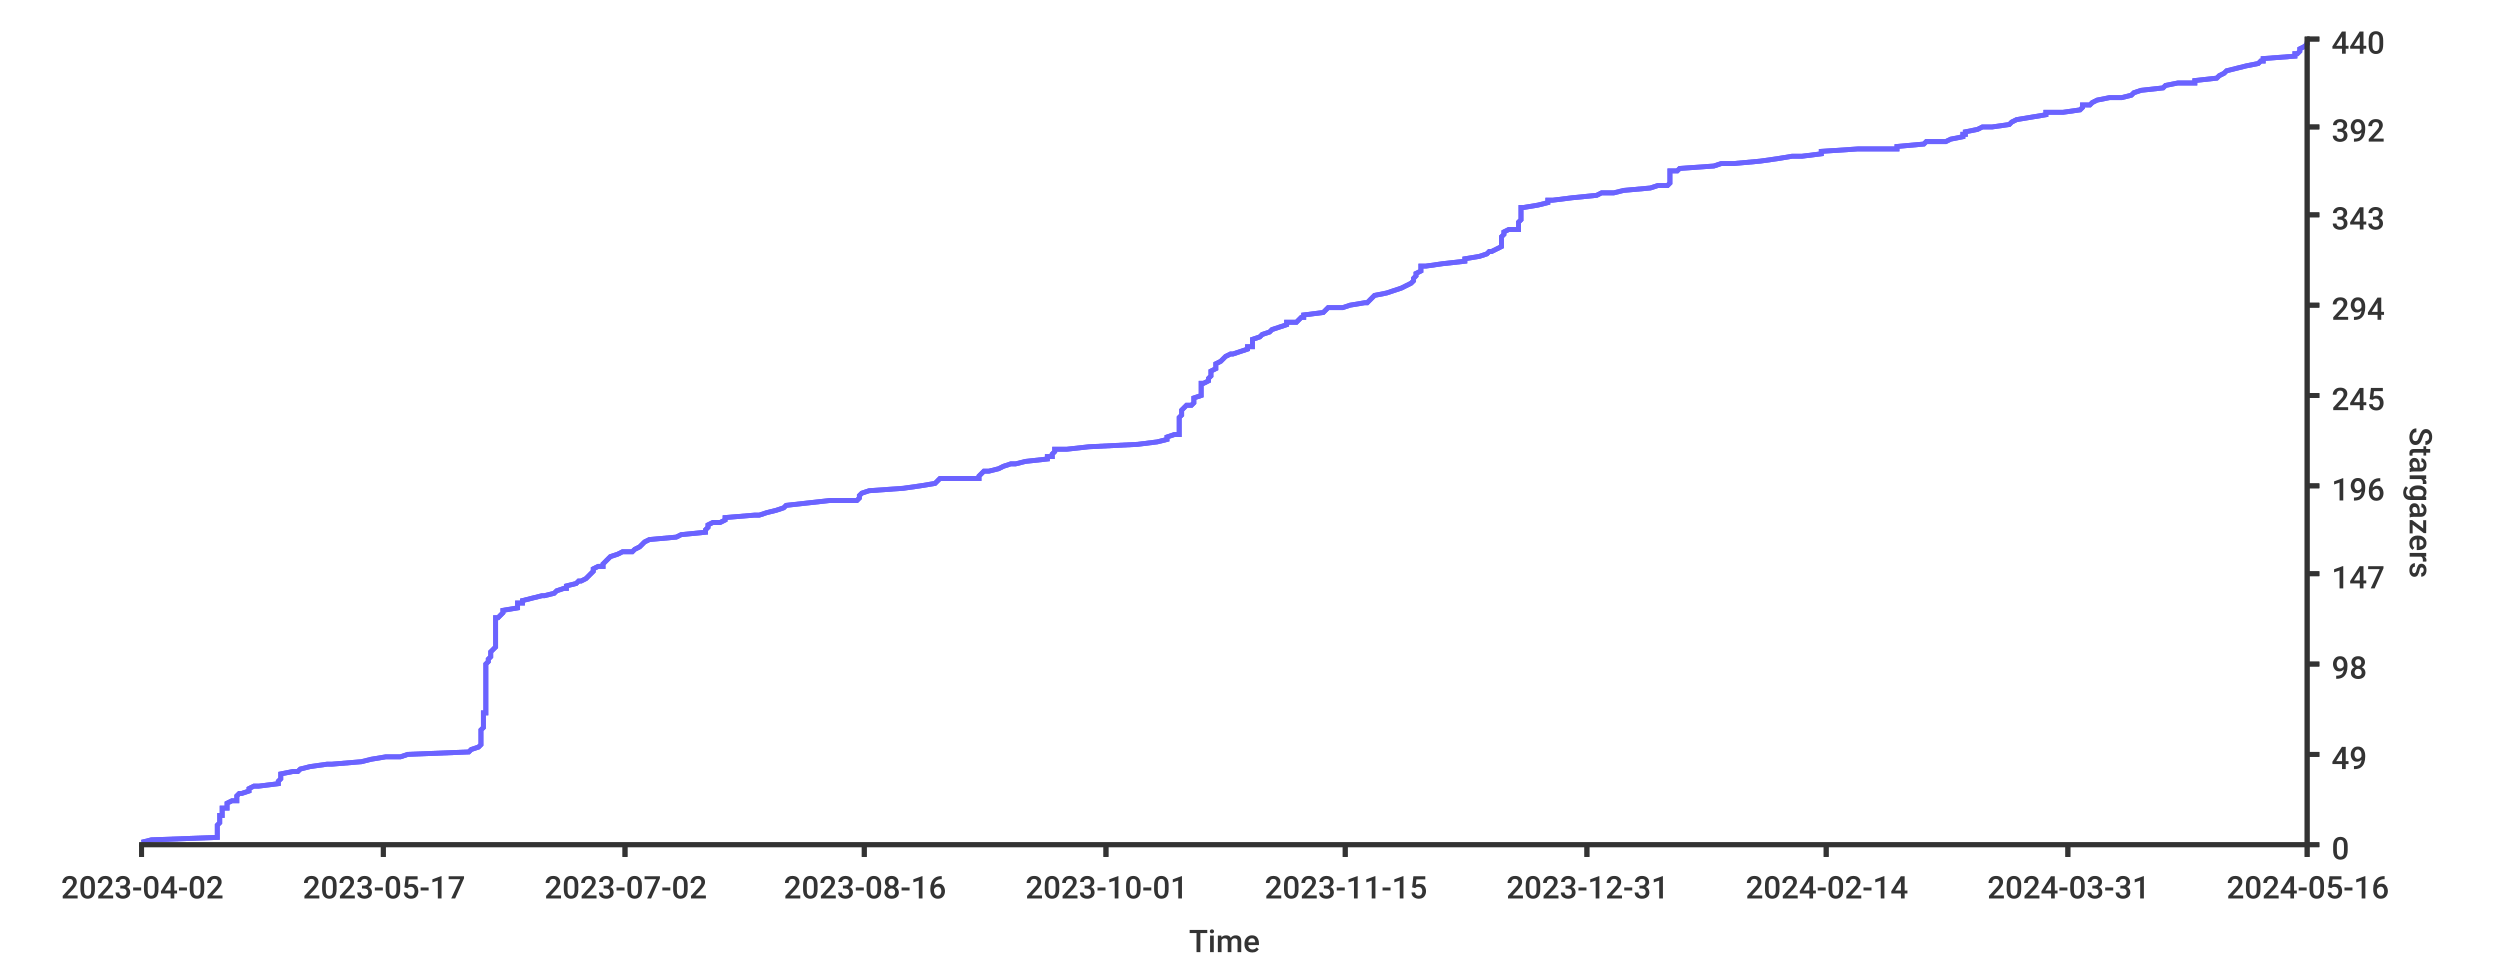
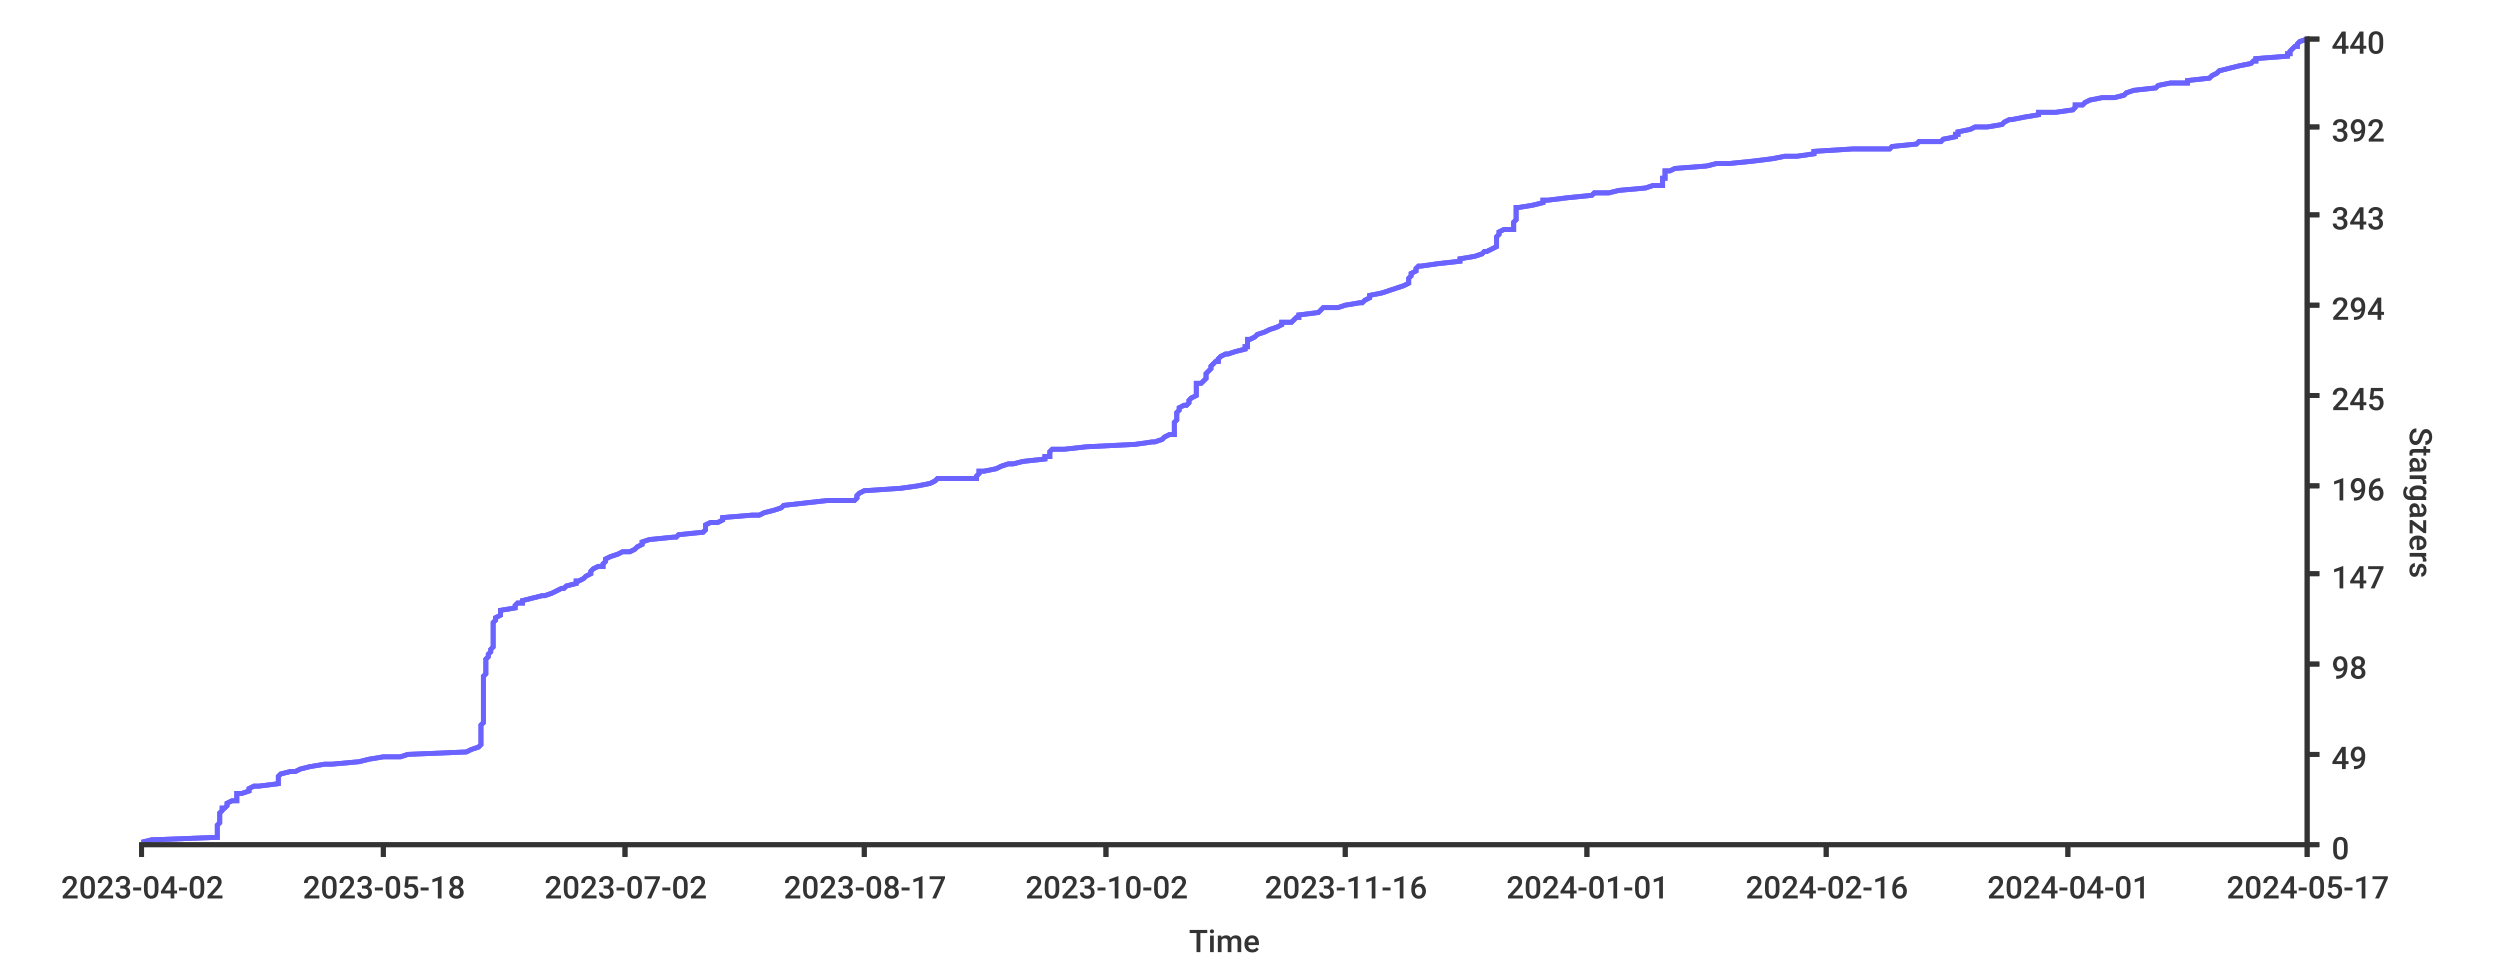
<svg xmlns="http://www.w3.org/2000/svg" width="1024px" height="400px">
  <style type="text/css">
path { fill: none; stroke: rgb(51,51,51); }
path.series { stroke: #6b63ff; }
rect.background { fill: rgb(255,255,255); stroke: none; }

text {
	stroke-width: 0;
	stroke: none;
	fill: rgba(51,51,51,1.0);
	font-size: 12.8px;
	font-family: 'Roboto Medium', sans-serif;
}
</style>
  <rect x="0" y="0" width="1024px" height="400px" class="background" rx="8" />
-   <rect x="0" y="0" width="1024px" height="400px" class="background" rx="8" />
-   <path stroke-width="2" class="series" d="M 58 345 L 62 344 L 89 343 L 89 343 L 89 342 L 89 341 L 89 340 L 89 340 L 89 339 L 89 338 L 90 337 L 90 337 L 90 336 L 90 335 L 90 334 L 91 334 L 91 333 L 91 332 L 91 331 L 93 331 L 93 330 L 93 329 L 95 328 L 97 328 L 97 327 L 97 326 L 98 325 L 99 325 L 102 324 L 102 323 L 104 322 L 106 322 L 114 321 L 114 320 L 115 319 L 115 319 L 115 318 L 115 317 L 120 316 L 122 316 L 123 315 L 127 314 L 134 313 L 136 313 L 148 312 L 152 311 L 158 310 L 164 310 L 167 309 L 192 308 L 193 307 L 193 307 L 196 306 L 197 305 L 197 304 L 197 304 L 197 303 L 197 302 L 197 301 L 197 301 L 197 300 L 197 299 L 198 298 L 198 298 L 198 297 L 198 296 L 198 295 L 198 295 L 198 294 L 198 293 L 198 292 L 199 292 L 199 291 L 199 290 L 199 289 L 199 289 L 199 288 L 199 287 L 199 286 L 199 286 L 199 285 L 199 284 L 199 283 L 199 283 L 199 282 L 199 281 L 199 280 L 199 280 L 199 279 L 199 278 L 199 277 L 199 277 L 199 276 L 199 275 L 199 274 L 199 274 L 199 273 L 199 272 L 200 271 L 200 271 L 200 270 L 201 269 L 201 268 L 201 268 L 201 267 L 202 266 L 203 265 L 203 265 L 203 264 L 203 263 L 203 262 L 203 262 L 203 261 L 203 260 L 203 259 L 203 259 L 203 258 L 203 257 L 203 256 L 203 256 L 203 255 L 203 254 L 203 253 L 204 253 L 205 252 L 206 251 L 206 250 L 206 250 L 212 249 L 212 248 L 212 247 L 214 247 L 214 246 L 218 245 L 222 244 L 223 244 L 227 243 L 228 242 L 231 241 L 232 241 L 232 240 L 236 239 L 237 238 L 238 238 L 240 237 L 241 236 L 242 235 L 242 235 L 243 234 L 243 233 L 245 232 L 247 232 L 247 231 L 248 230 L 249 229 L 249 229 L 250 228 L 253 227 L 255 226 L 259 226 L 260 225 L 262 224 L 263 223 L 263 223 L 264 222 L 266 221 L 277 220 L 277 220 L 279 219 L 289 218 L 289 217 L 289 217 L 290 216 L 290 215 L 292 214 L 295 214 L 297 213 L 297 212 L 309 211 L 311 211 L 314 210 L 318 209 L 321 208 L 321 208 L 322 207 L 331 206 L 340 205 L 351 205 L 352 204 L 352 203 L 353 202 L 353 202 L 356 201 L 370 200 L 377 199 L 377 199 L 383 198 L 384 197 L 385 196 L 401 196 L 401 195 L 402 194 L 403 193 L 405 193 L 409 192 L 411 191 L 414 190 L 416 190 L 420 189 L 429 188 L 429 187 L 431 187 L 431 186 L 432 185 L 432 184 L 437 184 L 446 183 L 466 182 L 474 181 L 474 181 L 478 180 L 478 179 L 481 178 L 483 178 L 483 177 L 483 176 L 483 175 L 483 175 L 483 174 L 483 173 L 483 172 L 483 172 L 483 171 L 484 170 L 484 169 L 484 169 L 484 168 L 485 167 L 486 166 L 488 166 L 489 165 L 489 164 L 489 163 L 489 163 L 492 162 L 492 161 L 492 160 L 492 160 L 492 159 L 492 158 L 492 157 L 493 157 L 495 156 L 495 155 L 496 154 L 496 154 L 496 153 L 496 152 L 498 151 L 498 151 L 498 150 L 498 149 L 500 148 L 500 148 L 501 147 L 502 146 L 504 145 L 505 145 L 508 144 L 511 143 L 511 142 L 513 142 L 513 141 L 513 140 L 513 139 L 513 139 L 516 138 L 517 137 L 520 136 L 520 136 L 521 135 L 524 134 L 527 133 L 527 132 L 531 132 L 532 131 L 533 130 L 534 130 L 534 129 L 542 128 L 543 127 L 544 126 L 550 126 L 553 125 L 559 124 L 560 124 L 561 123 L 562 122 L 563 121 L 563 121 L 568 120 L 571 119 L 574 118 L 574 118 L 576 117 L 578 116 L 579 115 L 579 115 L 579 114 L 580 113 L 580 112 L 580 112 L 582 111 L 582 110 L 582 109 L 584 109 L 591 108 L 600 107 L 600 106 L 600 106 L 606 105 L 609 104 L 610 103 L 611 103 L 613 102 L 615 101 L 615 100 L 615 100 L 615 99 L 615 98 L 615 97 L 615 97 L 616 96 L 616 95 L 618 94 L 622 94 L 622 93 L 622 92 L 622 91 L 622 91 L 623 90 L 623 89 L 623 88 L 623 88 L 623 87 L 623 86 L 623 85 L 624 85 L 630 84 L 634 83 L 634 82 L 636 82 L 644 81 L 654 80 L 656 79 L 661 79 L 665 78 L 676 77 L 679 76 L 683 76 L 684 75 L 684 74 L 684 73 L 684 73 L 684 72 L 684 71 L 684 70 L 687 70 L 688 69 L 702 68 L 705 67 L 710 67 L 721 66 L 728 65 L 734 64 L 738 64 L 746 63 L 746 62 L 761 61 L 777 61 L 777 60 L 788 59 L 789 58 L 797 58 L 799 57 L 804 56 L 804 55 L 805 55 L 805 54 L 810 53 L 812 52 L 816 52 L 823 51 L 824 50 L 826 49 L 826 49 L 832 48 L 838 47 L 838 46 L 845 46 L 852 45 L 853 44 L 853 43 L 856 43 L 857 42 L 859 41 L 864 40 L 869 40 L 873 39 L 874 38 L 877 37 L 877 37 L 886 36 L 887 35 L 892 34 L 899 34 L 899 33 L 908 32 L 909 31 L 909 31 L 911 30 L 912 29 L 916 28 L 916 28 L 920 27 L 925 26 L 926 25 L 927 25 L 927 24 L 940 23 L 940 22 L 941 22 L 942 21 L 942 20 L 944 19 L 944 19 L 945 18 L 945 17" />
-   <path d="M 58 345 L 62 344 L 89 343 L 89 343 L 89 342 L 89 341 L 89 340 L 89 340 L 89 339 L 89 338 L 90 337 L 90 337 L 90 336 L 90 335 L 90 334 L 91 334 L 91 333 L 91 332 L 91 331 L 93 331 L 93 330 L 93 329 L 95 328 L 97 328 L 97 327 L 97 326 L 98 325 L 99 325 L 102 324 L 102 323 L 104 322 L 106 322 L 114 321 L 114 320 L 115 319 L 115 319 L 115 318 L 115 317 L 120 316 L 122 316 L 123 315 L 127 314 L 134 313 L 136 313 L 148 312 L 152 311 L 158 310 L 164 310 L 167 309 L 192 308 L 193 307 L 193 307 L 196 306 L 197 305 L 197 304 L 197 304 L 197 303 L 197 302 L 197 301 L 197 301 L 197 300 L 197 299 L 198 298 L 198 298 L 198 297 L 198 296 L 198 295 L 198 295 L 198 294 L 198 293 L 198 292 L 199 292 L 199 291 L 199 290 L 199 289 L 199 289 L 199 288 L 199 287 L 199 286 L 199 286 L 199 285 L 199 284 L 199 283 L 199 283 L 199 282 L 199 281 L 199 280 L 199 280 L 199 279 L 199 278 L 199 277 L 199 277 L 199 276 L 199 275 L 199 274 L 199 274 L 199 273 L 199 272 L 200 271 L 200 271 L 200 270 L 201 269 L 201 268 L 201 268 L 201 267 L 202 266 L 203 265 L 203 265 L 203 264 L 203 263 L 203 262 L 203 262 L 203 261 L 203 260 L 203 259 L 203 259 L 203 258 L 203 257 L 203 256 L 203 256 L 203 255 L 203 254 L 203 253 L 204 253 L 205 252 L 206 251 L 206 250 L 206 250 L 212 249 L 212 248 L 212 247 L 214 247 L 214 246 L 218 245 L 222 244 L 223 244 L 227 243 L 228 242 L 231 241 L 232 241 L 232 240 L 236 239 L 237 238 L 238 238 L 240 237 L 241 236 L 242 235 L 242 235 L 243 234 L 243 233 L 245 232 L 247 232 L 247 231 L 248 230 L 249 229 L 249 229 L 250 228 L 253 227 L 255 226 L 259 226 L 260 225 L 262 224 L 263 223 L 263 223 L 264 222 L 266 221 L 277 220 L 277 220 L 279 219 L 289 218 L 289 217 L 289 217 L 290 216 L 290 215 L 292 214 L 295 214 L 297 213 L 297 212 L 309 211 L 311 211 L 314 210 L 318 209 L 321 208 L 321 208 L 322 207 L 331 206 L 340 205 L 351 205 L 352 204 L 352 203 L 353 202 L 353 202 L 356 201 L 370 200 L 377 199 L 377 199 L 383 198 L 384 197 L 385 196 L 401 196 L 401 195 L 402 194 L 403 193 L 405 193 L 409 192 L 411 191 L 414 190 L 416 190 L 420 189 L 429 188 L 429 187 L 431 187 L 431 186 L 432 185 L 432 184 L 437 184 L 446 183 L 466 182 L 474 181 L 474 181 L 478 180 L 478 179 L 481 178 L 483 178 L 483 177 L 483 176 L 483 175 L 483 175 L 483 174 L 483 173 L 483 172 L 483 172 L 483 171 L 484 170 L 484 169 L 484 169 L 484 168 L 485 167 L 486 166 L 488 166 L 489 165 L 489 164 L 489 163 L 489 163 L 492 162 L 492 161 L 492 160 L 492 160 L 492 159 L 492 158 L 492 157 L 493 157 L 495 156 L 495 155 L 496 154 L 496 154 L 496 153 L 496 152 L 498 151 L 498 151 L 498 150 L 498 149 L 500 148 L 500 148 L 501 147 L 502 146 L 504 145 L 505 145 L 508 144 L 511 143 L 511 142 L 513 142 L 513 141 L 513 140 L 513 139 L 513 139 L 516 138 L 517 137 L 520 136 L 520 136 L 521 135 L 524 134 L 527 133 L 527 132 L 531 132 L 532 131 L 533 130 L 534 130 L 534 129 L 542 128 L 543 127 L 544 126 L 550 126 L 553 125 L 559 124 L 560 124 L 561 123 L 562 122 L 563 121 L 563 121 L 568 120 L 571 119 L 574 118 L 574 118 L 576 117 L 578 116 L 579 115 L 579 115 L 579 114 L 580 113 L 580 112 L 580 112 L 582 111 L 582 110 L 582 109 L 584 109 L 591 108 L 600 107 L 600 106 L 600 106 L 606 105 L 609 104 L 610 103 L 611 103 L 613 102 L 615 101 L 615 100 L 615 100 L 615 99 L 615 98 L 615 97 L 615 97 L 616 96 L 616 95 L 618 94 L 622 94 L 622 93 L 622 92 L 622 91 L 622 91 L 623 90 L 623 89 L 623 88 L 623 88 L 623 87 L 623 86 L 623 85 L 624 85 L 630 84 L 634 83 L 634 82 L 636 82 L 644 81 L 654 80 L 656 79 L 661 79 L 665 78 L 676 77 L 679 76 L 683 76 L 684 75 L 684 74 L 684 73 L 684 73 L 684 72 L 684 71 L 684 70 L 687 70 L 688 69 L 702 68 L 705 67 L 710 67 L 721 66 L 728 65 L 734 64 L 738 64 L 746 63 L 746 62 L 761 61 L 777 61 L 777 60 L 788 59 L 789 58 L 797 58 L 799 57 L 804 56 L 804 55 L 805 55 L 805 54 L 810 53 L 812 52 L 816 52 L 823 51 L 824 50 L 826 49 L 826 49 L 832 48 L 838 47 L 838 46 L 845 46 L 852 45 L 853 44 L 853 43 L 856 43 L 857 42 L 859 41 L 864 40 L 869 40 L 873 39 L 874 38 L 877 37 L 877 37 L 886 36 L 887 35 L 892 34 L 899 34 L 899 33 L 908 32 L 909 31 L 909 31 L 911 30 L 912 29 L 916 28 L 916 28 L 920 27 L 925 26 L 926 25 L 927 25 L 927 24 L 940 23 L 940 22 L 941 22 L 942 21 L 942 20 L 944 19 L 944 19 L 945 18 L 945 17" stroke-width="2" class="series" />
+   <rect class="background" rx="8" x="0" y="0" width="1024px" height="400px" />
+   <path stroke-width="2" class="series" d="M 58 345 L 62 344 L 88 343 L 89 343 L 89 342 L 89 341 L 89 340 L 89 340 L 89 339 L 89 338 L 90 337 L 90 337 L 90 336 L 90 335 L 90 334 L 90 334 L 90 333 L 91 332 L 91 331 L 92 331 L 93 330 L 93 329 L 95 328 L 97 328 L 97 327 L 97 326 L 97 325 L 99 325 L 102 324 L 102 323 L 104 322 L 106 322 L 114 321 L 114 320 L 114 319 L 114 319 L 114 318 L 115 317 L 119 316 L 121 316 L 123 315 L 127 314 L 133 313 L 136 313 L 147 312 L 151 311 L 157 310 L 164 310 L 167 309 L 191 308 L 193 307 L 193 307 L 196 306 L 197 305 L 197 304 L 197 304 L 197 303 L 197 302 L 197 301 L 197 301 L 197 300 L 197 299 L 197 298 L 197 298 L 197 297 L 198 296 L 198 295 L 198 295 L 198 294 L 198 293 L 198 292 L 198 292 L 198 291 L 198 290 L 198 289 L 198 289 L 198 288 L 198 287 L 198 286 L 198 286 L 198 285 L 198 284 L 198 283 L 198 283 L 198 282 L 198 281 L 198 280 L 198 280 L 198 279 L 198 278 L 198 277 L 198 277 L 199 276 L 199 275 L 199 274 L 199 274 L 199 273 L 199 272 L 199 271 L 199 271 L 199 270 L 200 269 L 200 268 L 200 268 L 201 267 L 201 266 L 202 265 L 202 265 L 202 264 L 202 263 L 202 262 L 202 262 L 202 261 L 202 260 L 202 259 L 202 259 L 202 258 L 202 257 L 202 256 L 202 256 L 202 255 L 203 254 L 203 253 L 203 253 L 205 252 L 205 251 L 205 250 L 205 250 L 211 249 L 211 248 L 212 247 L 214 247 L 214 246 L 218 245 L 222 244 L 223 244 L 226 243 L 228 242 L 230 241 L 231 241 L 232 240 L 236 239 L 236 238 L 237 238 L 239 237 L 240 236 L 242 235 L 242 235 L 242 234 L 243 233 L 245 232 L 247 232 L 247 231 L 248 230 L 248 229 L 248 229 L 250 228 L 253 227 L 255 226 L 258 226 L 260 225 L 261 224 L 263 223 L 263 223 L 263 222 L 266 221 L 276 220 L 277 220 L 278 219 L 288 218 L 289 217 L 289 217 L 289 216 L 289 215 L 291 214 L 294 214 L 296 213 L 296 212 L 308 211 L 311 211 L 313 210 L 317 209 L 320 208 L 320 208 L 321 207 L 330 206 L 339 205 L 350 205 L 351 204 L 351 203 L 352 202 L 352 202 L 354 201 L 369 200 L 376 199 L 376 199 L 381 198 L 383 197 L 384 196 L 400 196 L 400 195 L 401 194 L 401 193 L 403 193 L 408 192 L 410 191 L 413 190 L 415 190 L 419 189 L 428 188 L 428 187 L 430 187 L 430 186 L 430 185 L 431 184 L 436 184 L 445 183 L 465 182 L 472 181 L 473 181 L 476 180 L 477 179 L 479 178 L 481 178 L 481 177 L 481 176 L 481 175 L 481 175 L 481 174 L 481 173 L 482 172 L 482 172 L 482 171 L 482 170 L 482 169 L 482 169 L 483 168 L 483 167 L 485 166 L 486 166 L 487 165 L 487 164 L 488 163 L 488 163 L 490 162 L 490 161 L 490 160 L 490 160 L 490 159 L 490 158 L 490 157 L 492 157 L 493 156 L 494 155 L 494 154 L 494 154 L 494 153 L 495 152 L 496 151 L 496 151 L 496 150 L 497 149 L 498 148 L 499 148 L 499 147 L 500 146 L 502 145 L 503 145 L 506 144 L 510 143 L 510 142 L 511 142 L 511 141 L 511 140 L 511 139 L 512 139 L 514 138 L 515 137 L 518 136 L 518 136 L 520 135 L 523 134 L 525 133 L 525 132 L 529 132 L 530 131 L 531 130 L 532 130 L 532 129 L 540 128 L 541 127 L 542 126 L 548 126 L 551 125 L 557 124 L 558 124 L 559 123 L 561 122 L 561 121 L 561 121 L 566 120 L 569 119 L 572 118 L 572 118 L 575 117 L 577 116 L 577 115 L 577 115 L 577 114 L 578 113 L 578 112 L 578 112 L 580 111 L 580 110 L 581 109 L 582 109 L 589 108 L 598 107 L 598 106 L 598 106 L 604 105 L 607 104 L 608 103 L 609 103 L 611 102 L 613 101 L 613 100 L 613 100 L 613 99 L 613 98 L 613 97 L 613 97 L 614 96 L 614 95 L 616 94 L 620 94 L 620 93 L 620 92 L 620 91 L 620 91 L 621 90 L 621 89 L 621 88 L 621 88 L 621 87 L 621 86 L 621 85 L 622 85 L 628 84 L 632 83 L 632 82 L 634 82 L 642 81 L 652 80 L 653 79 L 659 79 L 663 78 L 674 77 L 677 76 L 681 76 L 681 75 L 681 74 L 681 73 L 682 73 L 682 72 L 682 71 L 682 70 L 684 70 L 686 69 L 699 68 L 703 67 L 708 67 L 718 66 L 726 65 L 731 64 L 736 64 L 743 63 L 743 62 L 759 61 L 774 61 L 775 60 L 785 59 L 786 58 L 795 58 L 796 57 L 801 56 L 801 55 L 802 55 L 802 54 L 807 53 L 809 52 L 814 52 L 820 51 L 821 50 L 823 49 L 824 49 L 829 48 L 835 47 L 835 46 L 842 46 L 849 45 L 850 44 L 850 43 L 853 43 L 854 42 L 856 41 L 861 40 L 866 40 L 870 39 L 871 38 L 874 37 L 874 37 L 883 36 L 884 35 L 889 34 L 896 34 L 896 33 L 905 32 L 906 31 L 906 31 L 908 30 L 909 29 L 913 28 L 913 28 L 917 27 L 922 26 L 923 25 L 924 25 L 924 24 L 937 23 L 937 22 L 938 22 L 938 21 L 939 20 L 940 19 L 941 19 L 941 18 L 942 17 L 945 16 L 945 16" />
+   <path stroke-width="2" class="series" d="M 58 345 L 62 344 L 88 343 L 89 343 L 89 342 L 89 341 L 89 340 L 89 340 L 89 339 L 89 338 L 90 337 L 90 337 L 90 336 L 90 335 L 90 334 L 90 334 L 90 333 L 91 332 L 91 331 L 92 331 L 93 330 L 93 329 L 95 328 L 97 328 L 97 327 L 97 326 L 97 325 L 99 325 L 102 324 L 102 323 L 104 322 L 106 322 L 114 321 L 114 320 L 114 319 L 114 319 L 114 318 L 115 317 L 119 316 L 121 316 L 123 315 L 127 314 L 133 313 L 136 313 L 147 312 L 151 311 L 157 310 L 164 310 L 167 309 L 191 308 L 193 307 L 193 307 L 196 306 L 197 305 L 197 304 L 197 304 L 197 303 L 197 302 L 197 301 L 197 301 L 197 300 L 197 299 L 197 298 L 197 298 L 197 297 L 198 296 L 198 295 L 198 295 L 198 294 L 198 293 L 198 292 L 198 292 L 198 291 L 198 290 L 198 289 L 198 289 L 198 288 L 198 287 L 198 286 L 198 286 L 198 285 L 198 284 L 198 283 L 198 283 L 198 282 L 198 281 L 198 280 L 198 280 L 198 279 L 198 278 L 198 277 L 198 277 L 199 276 L 199 275 L 199 274 L 199 274 L 199 273 L 199 272 L 199 271 L 199 271 L 199 270 L 200 269 L 200 268 L 200 268 L 201 267 L 201 266 L 202 265 L 202 265 L 202 264 L 202 263 L 202 262 L 202 262 L 202 261 L 202 260 L 202 259 L 202 259 L 202 258 L 202 257 L 202 256 L 202 256 L 202 255 L 203 254 L 203 253 L 203 253 L 205 252 L 205 251 L 205 250 L 205 250 L 211 249 L 211 248 L 212 247 L 214 247 L 214 246 L 218 245 L 222 244 L 223 244 L 226 243 L 228 242 L 230 241 L 231 241 L 232 240 L 236 239 L 236 238 L 237 238 L 239 237 L 240 236 L 242 235 L 242 235 L 242 234 L 243 233 L 245 232 L 247 232 L 247 231 L 248 230 L 248 229 L 248 229 L 250 228 L 253 227 L 255 226 L 258 226 L 260 225 L 261 224 L 263 223 L 263 223 L 263 222 L 266 221 L 276 220 L 277 220 L 278 219 L 288 218 L 289 217 L 289 217 L 289 216 L 289 215 L 291 214 L 294 214 L 296 213 L 296 212 L 308 211 L 311 211 L 313 210 L 317 209 L 320 208 L 320 208 L 321 207 L 330 206 L 339 205 L 350 205 L 351 204 L 351 203 L 352 202 L 352 202 L 354 201 L 369 200 L 376 199 L 376 199 L 381 198 L 383 197 L 384 196 L 400 196 L 400 195 L 401 194 L 401 193 L 403 193 L 408 192 L 410 191 L 413 190 L 415 190 L 419 189 L 428 188 L 428 187 L 430 187 L 430 186 L 430 185 L 431 184 L 436 184 L 445 183 L 465 182 L 472 181 L 473 181 L 476 180 L 477 179 L 479 178 L 481 178 L 481 177 L 481 176 L 481 175 L 481 175 L 481 174 L 481 173 L 482 172 L 482 172 L 482 171 L 482 170 L 482 169 L 482 169 L 483 168 L 483 167 L 485 166 L 486 166 L 487 165 L 487 164 L 488 163 L 488 163 L 490 162 L 490 161 L 490 160 L 490 160 L 490 159 L 490 158 L 490 157 L 492 157 L 493 156 L 494 155 L 494 154 L 494 154 L 494 153 L 495 152 L 496 151 L 496 151 L 496 150 L 497 149 L 498 148 L 499 148 L 499 147 L 500 146 L 502 145 L 503 145 L 506 144 L 510 143 L 510 142 L 511 142 L 511 141 L 511 140 L 511 139 L 512 139 L 514 138 L 515 137 L 518 136 L 518 136 L 520 135 L 523 134 L 525 133 L 525 132 L 529 132 L 530 131 L 531 130 L 532 130 L 532 129 L 540 128 L 541 127 L 542 126 L 548 126 L 551 125 L 557 124 L 558 124 L 559 123 L 561 122 L 561 121 L 561 121 L 566 120 L 569 119 L 572 118 L 572 118 L 575 117 L 577 116 L 577 115 L 577 115 L 577 114 L 578 113 L 578 112 L 578 112 L 580 111 L 580 110 L 581 109 L 582 109 L 589 108 L 598 107 L 598 106 L 598 106 L 604 105 L 607 104 L 608 103 L 609 103 L 611 102 L 613 101 L 613 100 L 613 100 L 613 99 L 613 98 L 613 97 L 613 97 L 614 96 L 614 95 L 616 94 L 620 94 L 620 93 L 620 92 L 620 91 L 620 91 L 621 90 L 621 89 L 621 88 L 621 88 L 621 87 L 621 86 L 621 85 L 622 85 L 628 84 L 632 83 L 632 82 L 634 82 L 642 81 L 652 80 L 653 79 L 659 79 L 663 78 L 674 77 L 677 76 L 681 76 L 681 75 L 681 74 L 681 73 L 682 73 L 682 72 L 682 71 L 682 70 L 684 70 L 686 69 L 699 68 L 703 67 L 708 67 L 718 66 L 726 65 L 731 64 L 736 64 L 743 63 L 743 62 L 759 61 L 774 61 L 775 60 L 785 59 L 786 58 L 795 58 L 796 57 L 801 56 L 801 55 L 802 55 L 802 54 L 807 53 L 809 52 L 814 52 L 820 51 L 821 50 L 823 49 L 824 49 L 829 48 L 835 47 L 835 46 L 842 46 L 849 45 L 850 44 L 850 43 L 853 43 L 854 42 L 856 41 L 861 40 L 866 40 L 870 39 L 871 38 L 874 37 L 874 37 L 883 36 L 884 35 L 889 34 L 896 34 L 896 33 L 905 32 L 906 31 L 906 31 L 908 30 L 909 29 L 913 28 L 913 28 L 917 27 L 922 26 L 923 25 L 924 25 L 924 24 L 937 23 L 937 22 L 938 22 L 938 21 L 939 20 L 940 19 L 941 19 L 941 18 L 942 17 L 945 16 L 945 16" />
  <path stroke-width="2" d="M 945 346 L 945 15" />
  <path stroke-width="2" d="M 945 346 L 945 15" />
-   <path d="M 945 346 L 950 346" stroke-width="2" />
-   <path d="M 945 346 L 950 346" stroke-width="2" />
-   <text y="352" x="955">0</text>
+   <path stroke-width="2" d="M 945 346 L 950 346" />
+   <path stroke-width="2" d="M 945 346 L 950 346" />
+   <text x="955" y="352">0</text>
  <path stroke-width="2" d="M 945 309 L 950 309" />
  <path stroke-width="2" d="M 945 309 L 950 309" />
-   <text x="955" y="315">49</text>
+   <text y="315" x="955">49</text>
+   <path stroke-width="2" d="M 945 272 L 950 272" />
  <path d="M 945 272 L 950 272" stroke-width="2" />
-   <path stroke-width="2" d="M 945 272 L 950 272" />
  <text x="955" y="278">98</text>
  <path stroke-width="2" d="M 945 235 L 950 235" />
  <path stroke-width="2" d="M 945 235 L 950 235" />
  <text x="955" y="241">147</text>
  <path stroke-width="2" d="M 945 199 L 950 199" />
-   <path stroke-width="2" d="M 945 199 L 950 199" />
+   <path d="M 945 199 L 950 199" stroke-width="2" />
  <text x="955" y="205">196</text>
  <path stroke-width="2" d="M 945 162 L 950 162" />
  <path stroke-width="2" d="M 945 162 L 950 162" />
  <text x="955" y="168">245</text>
  <path stroke-width="2" d="M 945 125 L 950 125" />
-   <path stroke-width="2" d="M 945 125 L 950 125" />
+   <path d="M 945 125 L 950 125" stroke-width="2" />
  <text x="955" y="131">294</text>
  <path stroke-width="2" d="M 945 88 L 950 88" />
  <path stroke-width="2" d="M 945 88 L 950 88" />
  <text x="955" y="94">343</text>
  <path stroke-width="2" d="M 945 52 L 950 52" />
-   <path stroke-width="2" d="M 945 52 L 950 52" />
+   <path d="M 945 52 L 950 52" stroke-width="2" />
  <text x="955" y="58">392</text>
-   <path stroke-width="2" d="M 945 16 L 950 16" />
+   <path d="M 945 16 L 950 16" stroke-width="2" />
  <path stroke-width="2" d="M 945 16 L 950 16" />
  <text x="955" y="22">440</text>
  <text x="987" y="175" transform="rotate(90.00,987,175)">Stargazers</text>
  <path stroke-width="2" d="M 57 346 L 945 346" />
-   <path d="M 57 346 L 945 346" stroke-width="2" />
+   <path stroke-width="2" d="M 57 346 L 945 346" />
  <path stroke-width="2" d="M 58 346 L 58 351" />
  <path stroke-width="2" d="M 58 346 L 58 351" />
  <text x="25" y="368">2023-04-02</text>
  <path stroke-width="2" d="M 157 346 L 157 351" />
-   <path stroke-width="2" d="M 157 346 L 157 351" />
-   <text x="124" y="368">2023-05-17</text>
+   <path d="M 157 346 L 157 351" stroke-width="2" />
+   <text x="124" y="368">2023-05-18</text>
+   <path d="M 256 346 L 256 351" stroke-width="2" />
  <path stroke-width="2" d="M 256 346 L 256 351" />
-   <path stroke-width="2" d="M 256 346 L 256 351" />
-   <text x="223" y="368">2023-07-02</text>
+   <text y="368" x="223">2023-07-02</text>
  <path stroke-width="2" d="M 354 346 L 354 351" />
  <path stroke-width="2" d="M 354 346 L 354 351" />
-   <text x="321" y="368">2023-08-16</text>
+   <text x="321" y="368">2023-08-17</text>
  <path stroke-width="2" d="M 453 346 L 453 351" />
  <path stroke-width="2" d="M 453 346 L 453 351" />
-   <text x="420" y="368">2023-10-01</text>
+   <text x="420" y="368">2023-10-02</text>
+   <path stroke-width="2" d="M 551 346 L 551 351" />
  <path d="M 551 346 L 551 351" stroke-width="2" />
-   <path stroke-width="2" d="M 551 346 L 551 351" />
-   <text x="518" y="368">2023-11-15</text>
+   <text y="368" x="518">2023-11-16</text>
  <path stroke-width="2" d="M 650 346 L 650 351" />
  <path stroke-width="2" d="M 650 346 L 650 351" />
-   <text x="617" y="368">2023-12-31</text>
+   <text x="617" y="368">2024-01-01</text>
+   <path d="M 748 346 L 748 351" stroke-width="2" />
  <path stroke-width="2" d="M 748 346 L 748 351" />
-   <path d="M 748 346 L 748 351" stroke-width="2" />
-   <text x="715" y="368">2024-02-14</text>
-   <path d="M 847 346 L 847 351" stroke-width="2" />
+   <text x="715" y="368">2024-02-16</text>
  <path stroke-width="2" d="M 847 346 L 847 351" />
-   <text x="814" y="368">2024-03-31</text>
+   <path stroke-width="2" d="M 847 346 L 847 351" />
+   <text x="814" y="368">2024-04-01</text>
  <path stroke-width="2" d="M 945 346 L 945 351" />
  <path stroke-width="2" d="M 945 346 L 945 351" />
-   <text x="912" y="368">2024-05-16</text>
-   <text x="487" y="390">Time</text>
+   <text x="912" y="368">2024-05-17</text>
+   <text y="390" x="487">Time</text>
</svg>
